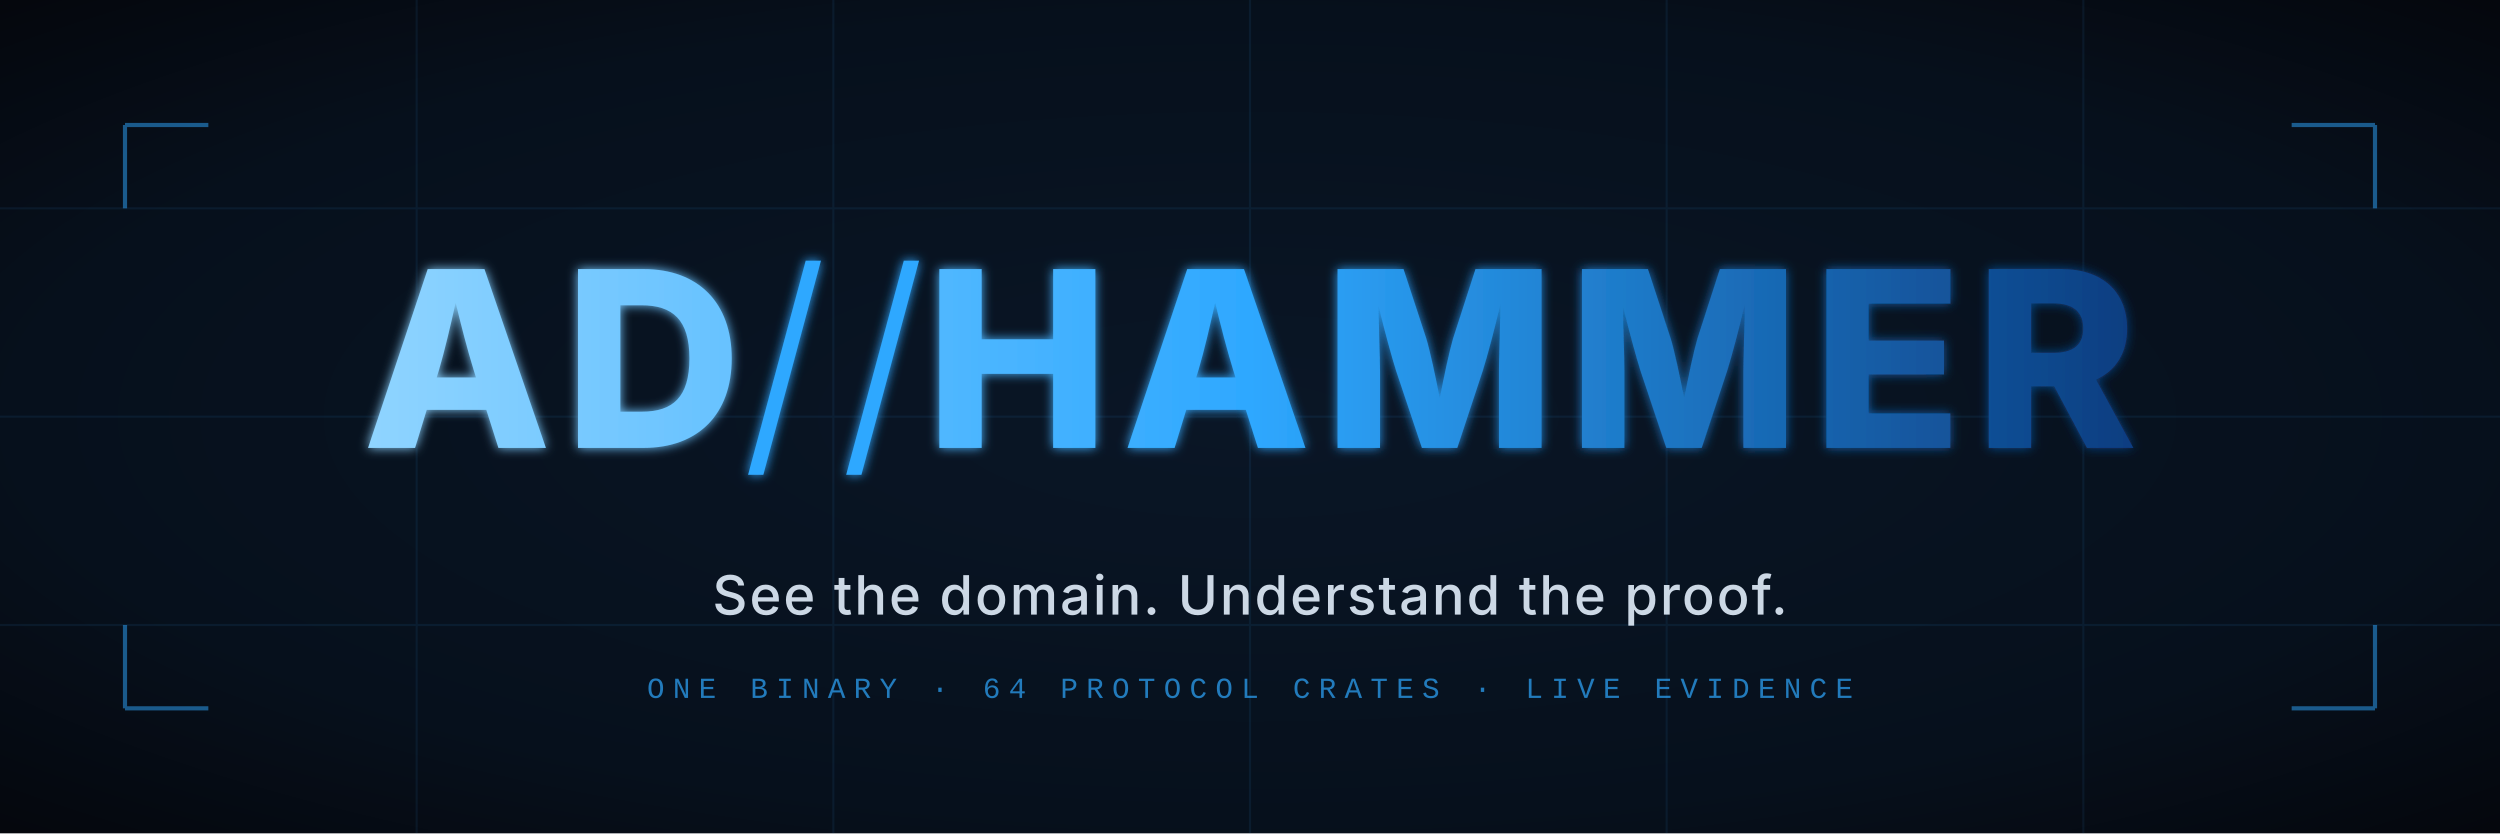
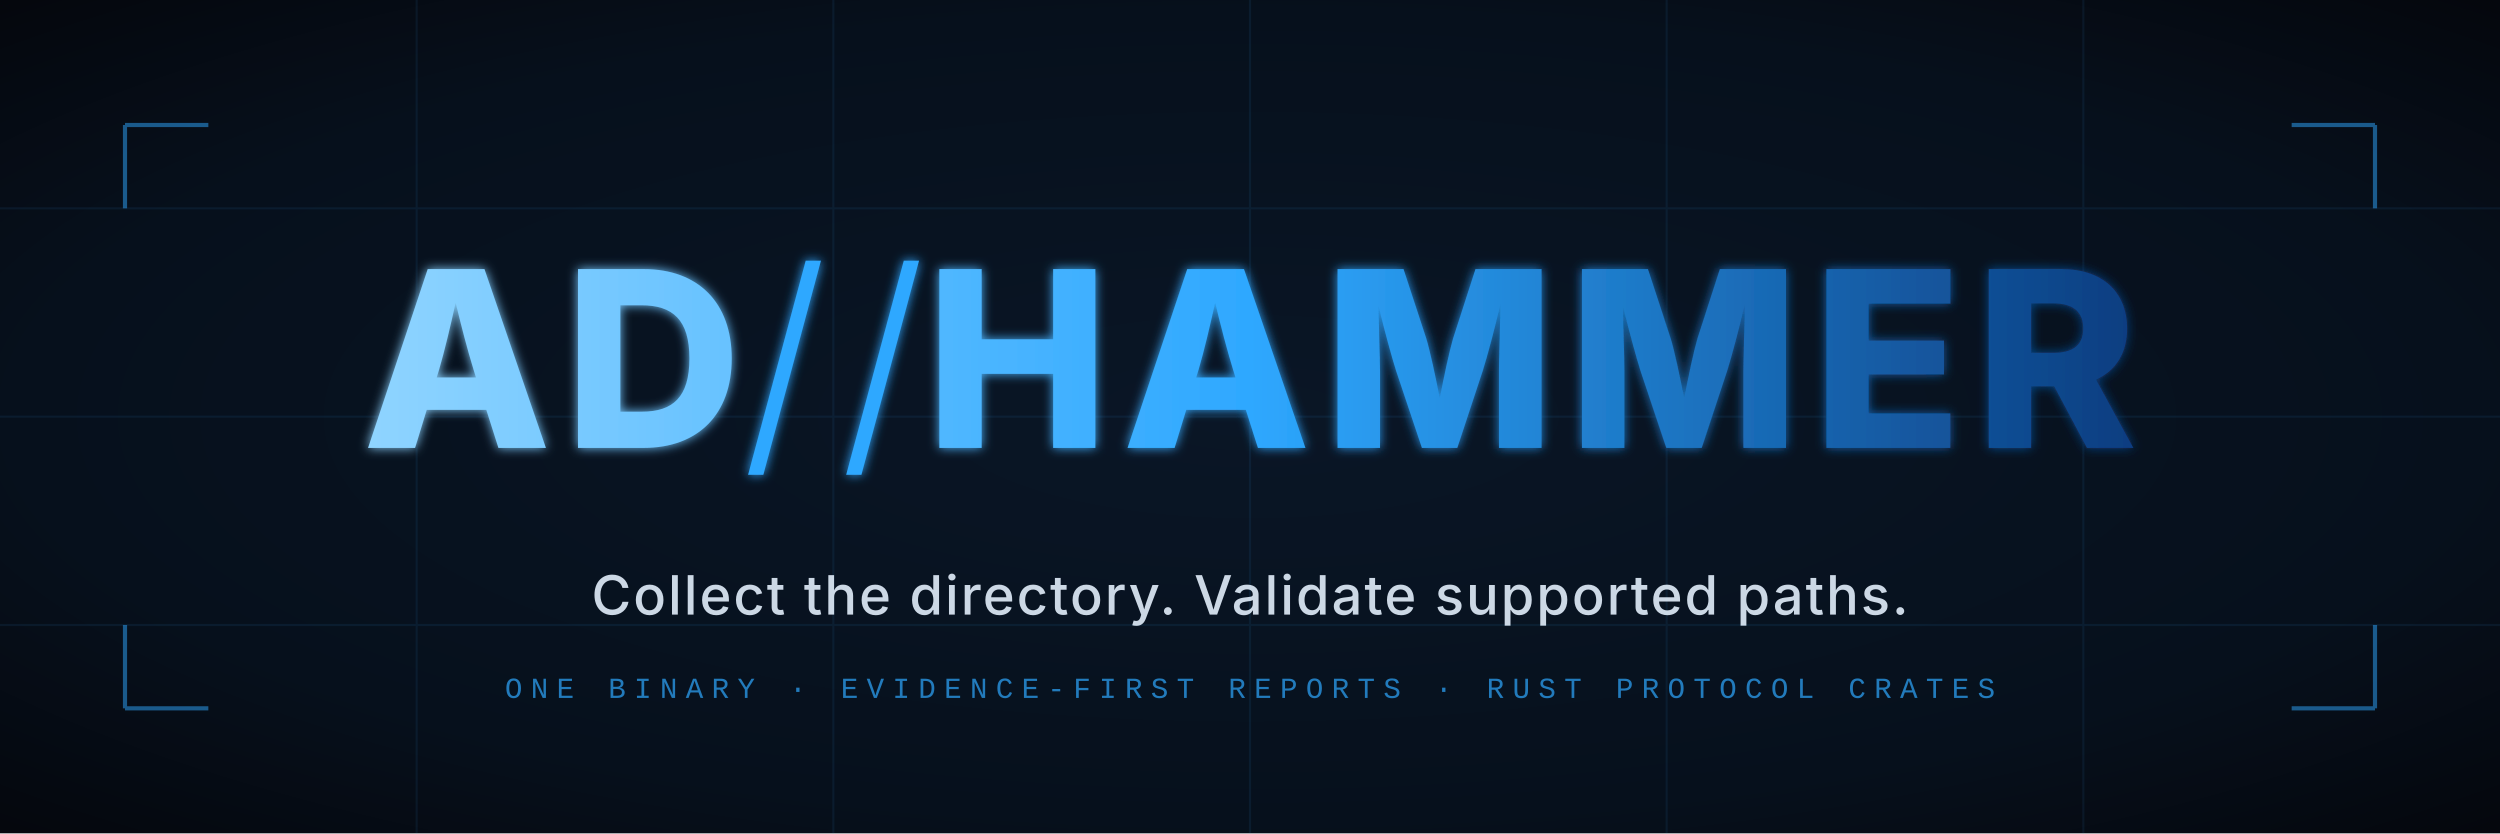
<svg xmlns="http://www.w3.org/2000/svg" viewBox="0 0 1200 400" width="1200" height="400">
  <defs>
    <radialGradient id="bnr-bg" cx="50%" cy="50%" r="70%">
      <stop offset="0%" style="stop-color:#0a1626" />
      <stop offset="70%" style="stop-color:#06101c" />
      <stop offset="100%" style="stop-color:#05070d" />
    </radialGradient>
    <linearGradient id="bnr-accent" x1="0%" y1="0%" x2="100%" y2="0%">
      <stop offset="0%" style="stop-color:#8fd4ff" />
      <stop offset="50%" style="stop-color:#2ea8ff" />
      <stop offset="100%" style="stop-color:#0a3d80" />
    </linearGradient>
    <linearGradient id="bnr-sep" x1="0%" y1="0%" x2="0%" y2="100%">
      <stop offset="0%" style="stop-color:#2ea8ff;stop-opacity:0.15" />
      <stop offset="50%" style="stop-color:#2ea8ff;stop-opacity:0.7" />
      <stop offset="100%" style="stop-color:#2ea8ff;stop-opacity:0.15" />
    </linearGradient>
    <filter id="bnr-glow">
      <feGaussianBlur stdDeviation="2.5" result="blur" />
      <feMerge>
        <feMergeNode in="blur" />
        <feMergeNode in="SourceGraphic" />
      </feMerge>
    </filter>
  </defs>
  <rect width="1200" height="400" fill="url(#bnr-bg)" />
  <g opacity="0.08" stroke="#2ea8ff" stroke-width="1" fill="none">
    <path d="M 0 100 L 1200 100 M 0 200 L 1200 200 M 0 300 L 1200 300" />
    <path d="M 200 0 L 200 400 M 400 0 L 400 400 M 600 0 L 600 400 M 800 0 L 800 400 M 1000 0 L 1000 400" />
  </g>
  <g stroke="#2ea8ff" stroke-width="2" fill="none" opacity="0.5">
    <path d="M 60 60 L 60 100 M 60 60 L 100 60" />
    <path d="M 60 340 L 60 300 M 60 340 L 100 340" />
  </g>
  <g stroke="#2ea8ff" stroke-width="2" fill="none" opacity="0.5">
    <path d="M 1140 60 L 1140 100 M 1140 60 L 1100 60" />
    <path d="M 1140 340 L 1140 300 M 1140 340 L 1100 340" />
  </g>
  <g filter="url(#bnr-glow)">
    <text x="600" y="215" text-anchor="middle" font-family="Manrope, 'Segoe UI', Inter, system-ui, sans-serif" font-weight="800" font-size="118" letter-spacing="6" fill="url(#bnr-accent)">AD<tspan fill="#2ea8ff" font-weight="300" opacity="0.55">//</tspan>HAMMER</text>
  </g>
  <line x1="380" y1="248" x2="820" y2="248" stroke="url(#bnr-sep)" stroke-width="1.5" />
-   <text x="600" y="295" text-anchor="middle" font-family="Manrope, 'Segoe UI', Inter, system-ui, sans-serif" font-weight="500" font-size="26" letter-spacing="1" fill="#e6f2ff" opacity="0.88">See the domain. Understand the proof.</text>
-   <text x="600" y="335" text-anchor="middle" font-family="'IBM Plex Mono', 'Courier New', ui-monospace, monospace" font-size="14" letter-spacing="4" fill="#2ea8ff" opacity="0.7">ONE BINARY · 64 PROTOCOL CRATES · LIVE EVIDENCE</text>
+   <text x="600" y="295" text-anchor="middle" font-family="Manrope, 'Segoe UI', Inter, system-ui, sans-serif" font-weight="500" font-size="26" letter-spacing="1" fill="#e6f2ff" opacity="0.88">Collect the directory. Validate supported paths.</text>
+   <text x="600" y="335" text-anchor="middle" font-family="'IBM Plex Mono', 'Courier New', ui-monospace, monospace" font-size="14" letter-spacing="4" fill="#2ea8ff" opacity="0.7">ONE BINARY · EVIDENCE-FIRST REPORTS · RUST PROTOCOL CRATES</text>
</svg>
